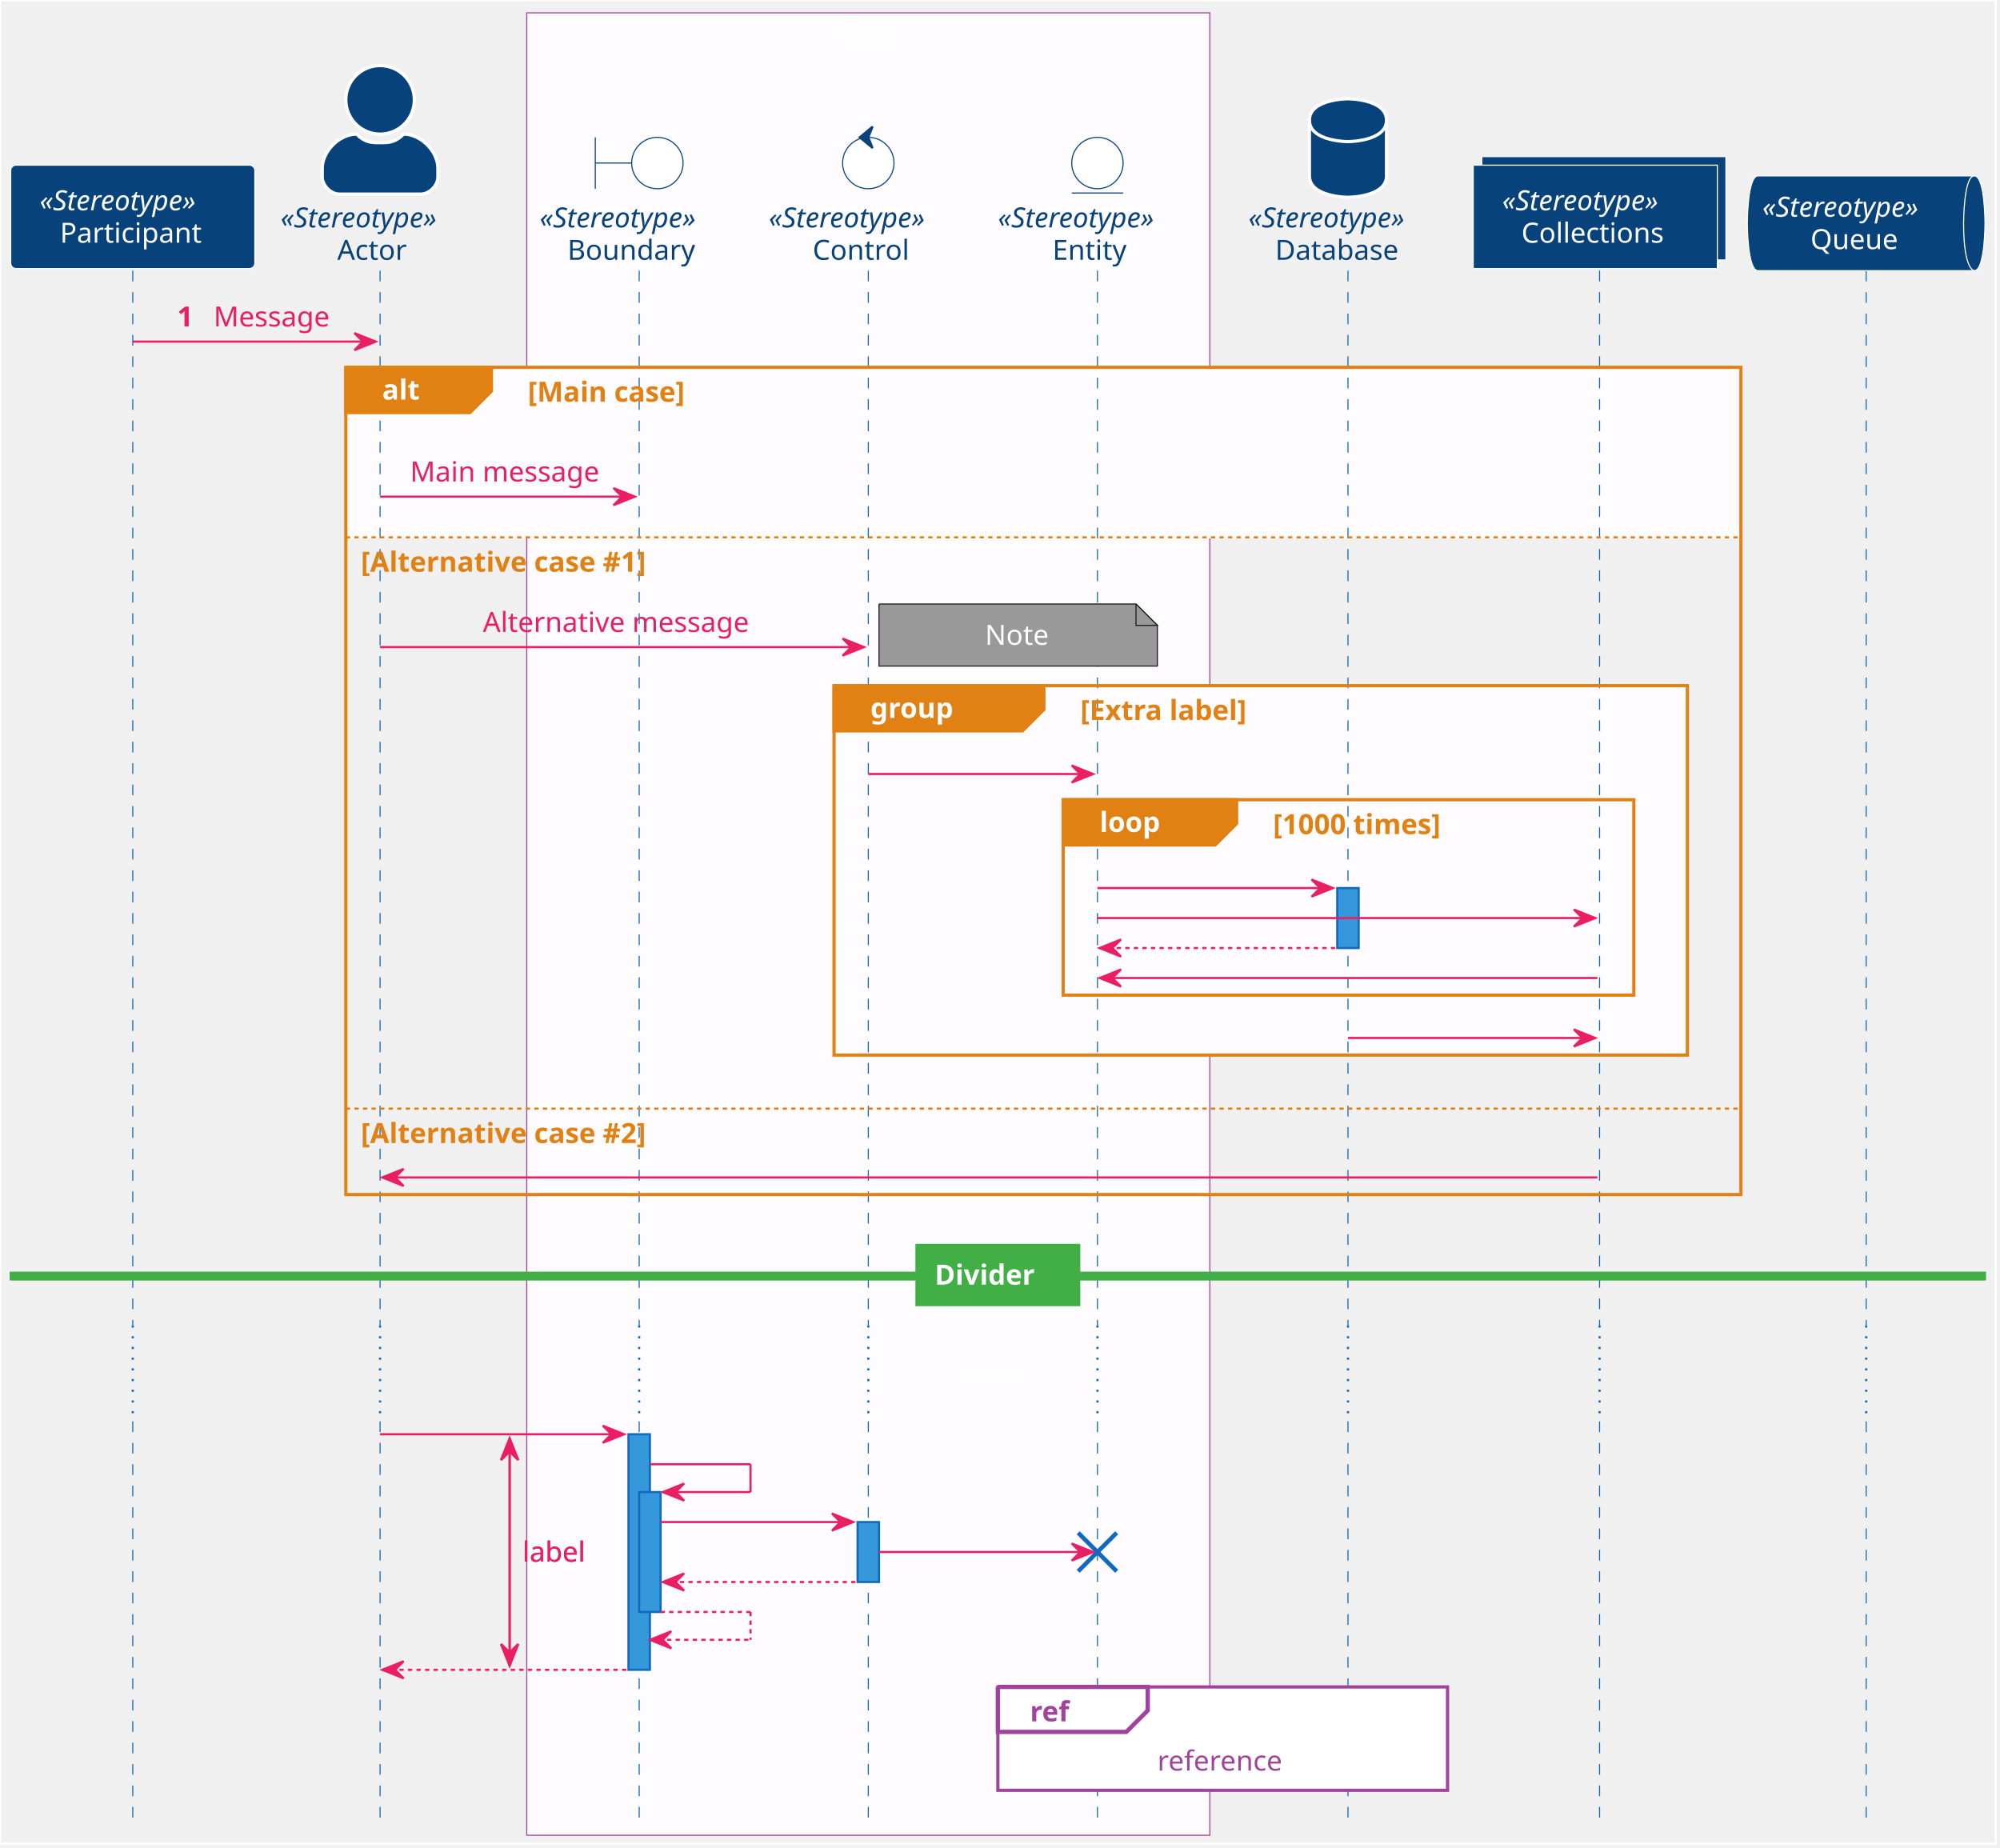
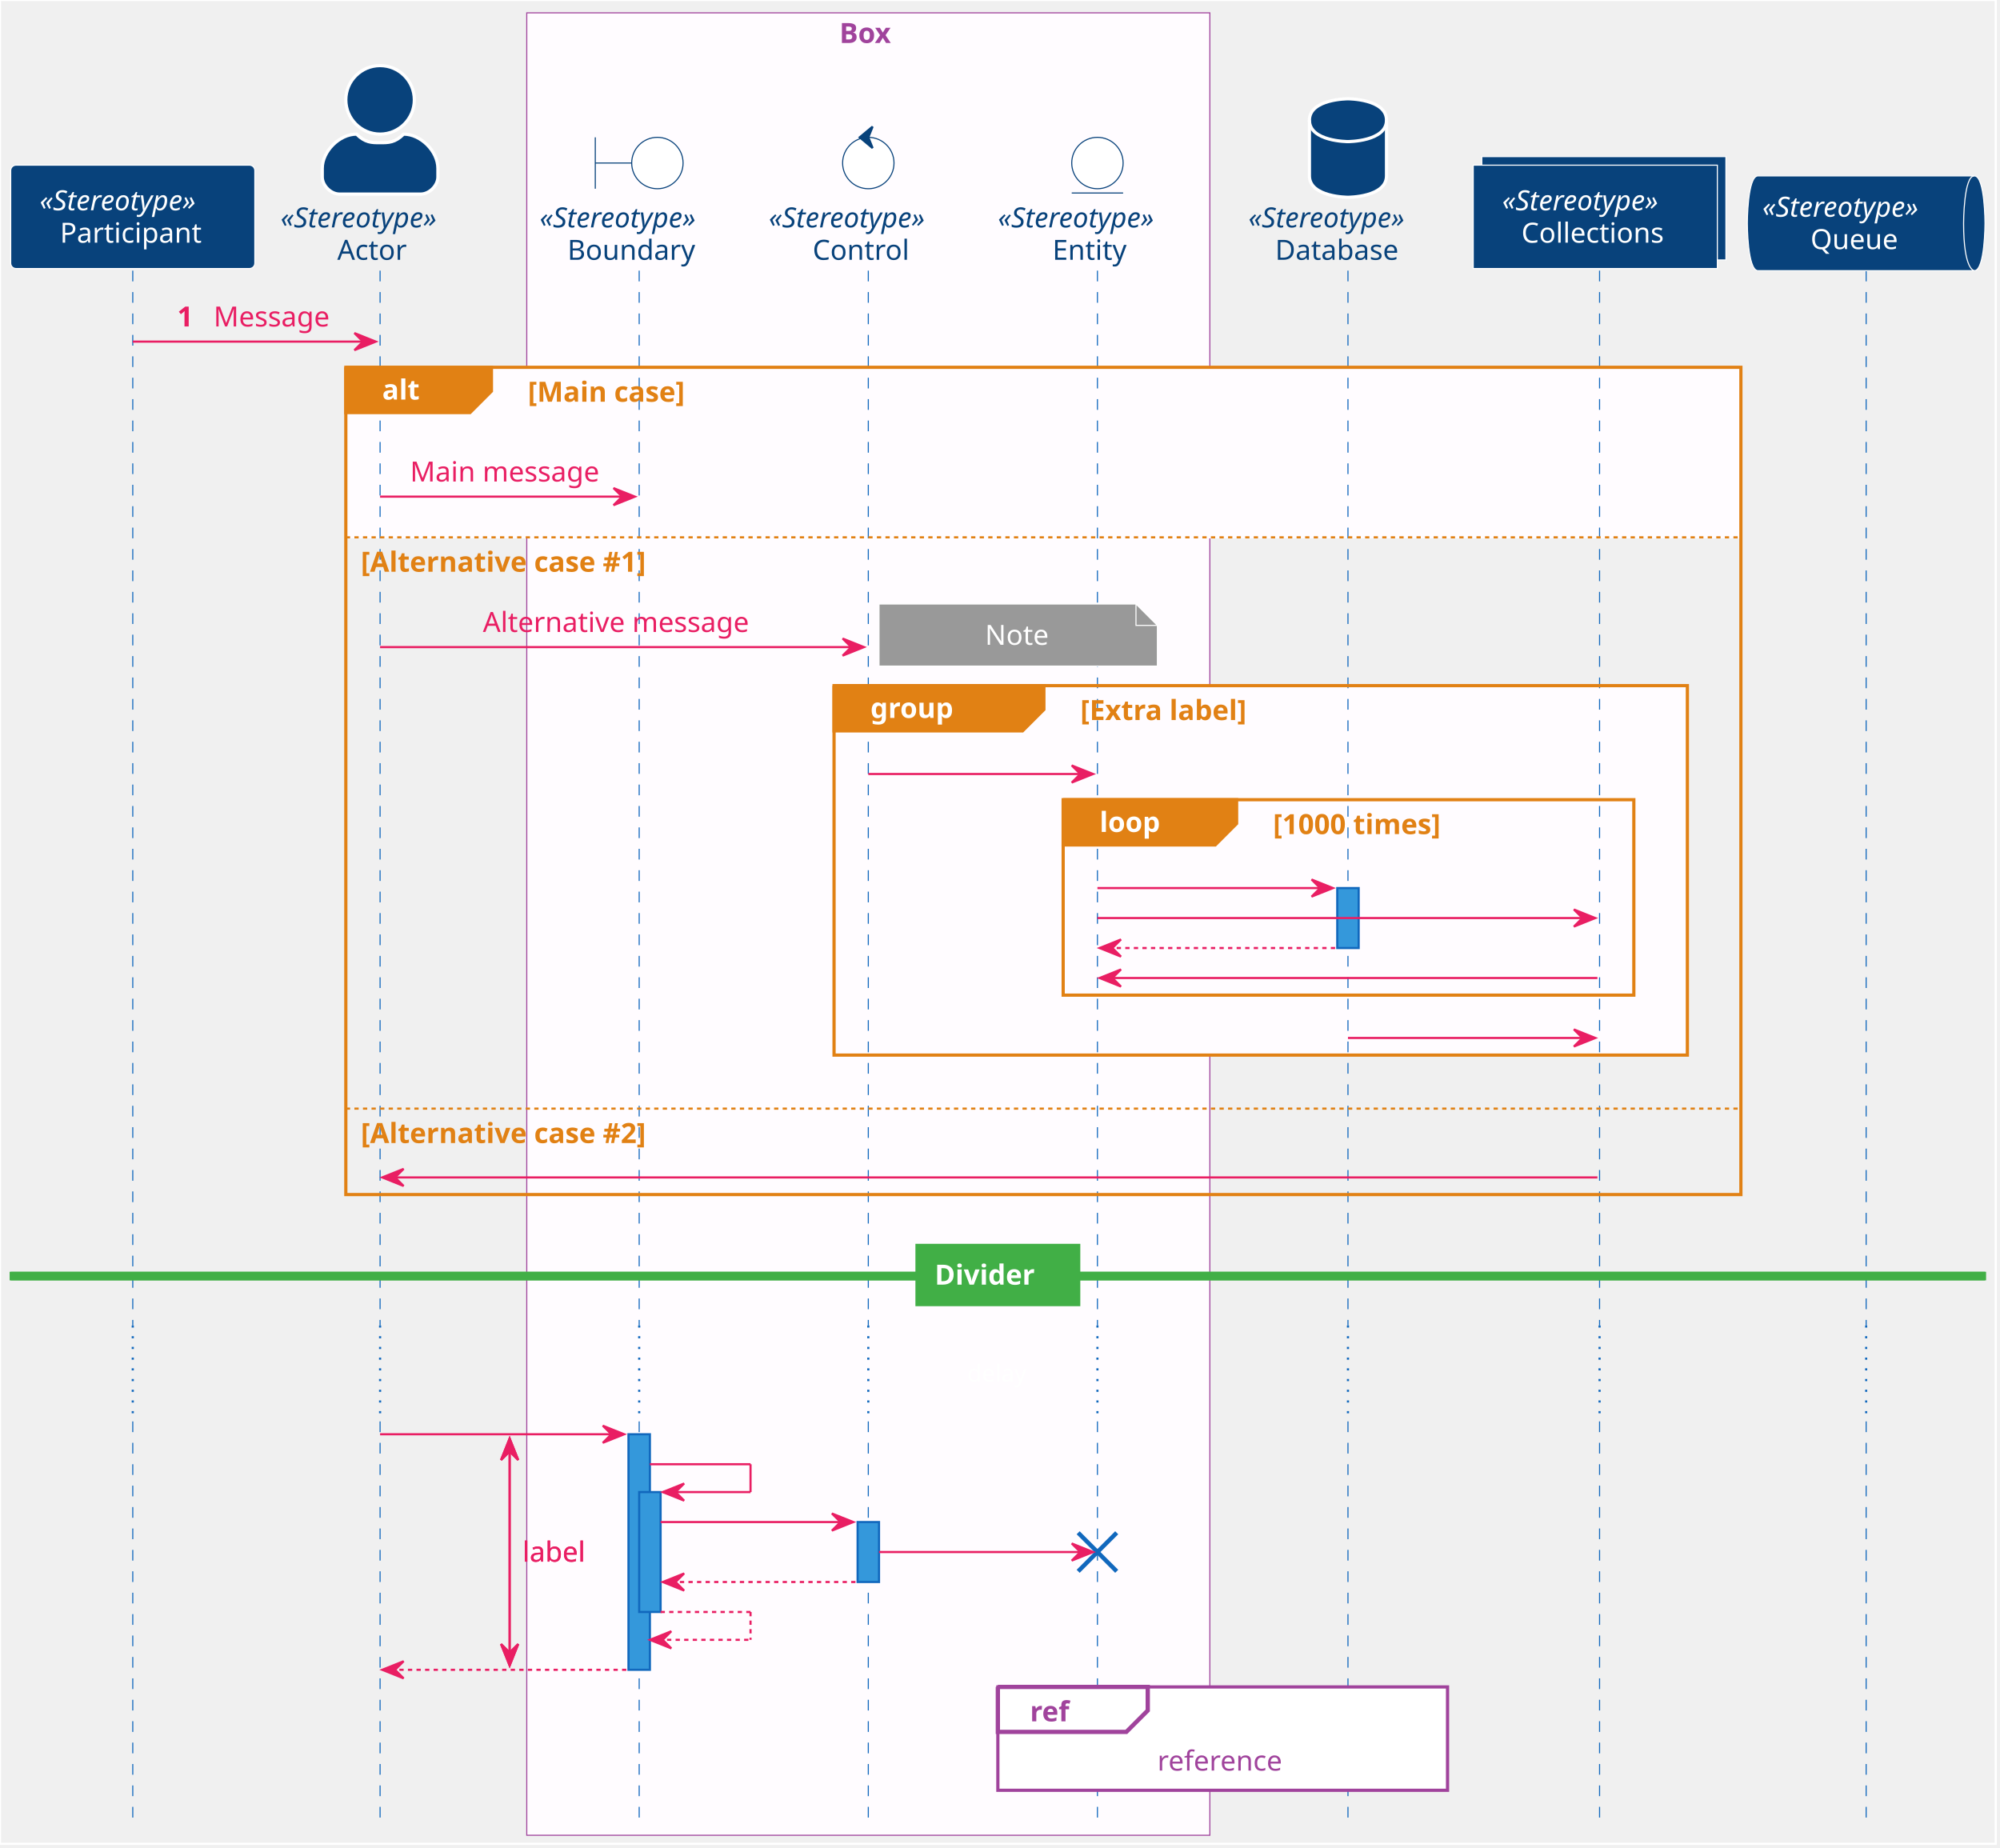
<svg xmlns="http://www.w3.org/2000/svg" contentStyleType="text/css" height="863px" preserveAspectRatio="none" style="width:934px;height:863px;" version="1.1" viewBox="0 0 934 863" width="934px" zoomAndPan="magnify">
  <defs />
  <g>
    <rect fill="none" height="861.062" style="stroke:#FFFFFF;stroke-width:1.0;" width="932" x="0" y="0" />
    <rect fill="#FFFCFF" height="851.062" style="stroke:#A0439C;stroke-width:0.5;" width="319" x="246" y="6" />
-     <text fill="#FFFFFF" font-family="sans-serif" font-size="13" font-weight="bold" lengthAdjust="spacing" textLength="27" x="392" y="20.067">Box</text>
+     <text fill="#A0439C" font-family="sans-serif" font-size="13" font-weight="bold" lengthAdjust="spacing" textLength="27" x="392" y="20.067">Box</text>
    <rect fill="#FFFCFF" height="79.398" style="stroke:#FFFCFF;stroke-width:1.0;" width="651.5" x="161.5" y="171.531" />
    <rect fill="#FFFCFF" height="172.531" style="stroke:#FFFCFF;stroke-width:1.0;" width="398.5" x="389.5" y="320.195" />
    <rect fill="#FFFCFF" height="91.266" style="stroke:#FFFCFF;stroke-width:1.0;" width="266.5" x="496.5" y="373.461" />
    <line style="stroke:#E91E63;stroke-width:1.0;" x1="238" x2="238" y1="671.797" y2="777.797" />
    <polygon fill="#E91E63" points="234,681.797,238,671.797,242,681.797,238,677.797" style="stroke:#E91E63;stroke-width:1.0;" />
    <polygon fill="#E91E63" points="234,767.797,238,777.797,242,767.797,238,771.797" style="stroke:#E91E63;stroke-width:1.0;" />
    <text fill="#E91E63" font-family="sans-serif" font-size="13" lengthAdjust="spacing" textLength="30" x="244" y="729.297">label</text>
    <line style="stroke:#1168BD;stroke-width:0.5;stroke-dasharray:5.0,5.0;" x1="62" x2="62" y1="126.398" y2="618.992" />
    <line style="stroke:#1168BD;stroke-width:1.0;stroke-dasharray:1.0,4.0;" x1="62" x2="62" y1="618.992" y2="663.797" />
    <line style="stroke:#1168BD;stroke-width:0.5;stroke-dasharray:5.0,5.0;" x1="62" x2="62" y1="663.797" y2="851.062" />
    <line style="stroke:#1168BD;stroke-width:0.5;stroke-dasharray:5.0,5.0;" x1="177.5" x2="177.5" y1="126.398" y2="618.992" />
    <line style="stroke:#1168BD;stroke-width:1.0;stroke-dasharray:1.0,4.0;" x1="177.5" x2="177.5" y1="618.992" y2="663.797" />
    <line style="stroke:#1168BD;stroke-width:0.5;stroke-dasharray:5.0,5.0;" x1="177.5" x2="177.5" y1="663.797" y2="851.062" />
    <line style="stroke:#1168BD;stroke-width:0.5;stroke-dasharray:5.0,5.0;" x1="298.5" x2="298.5" y1="126.398" y2="618.992" />
    <line style="stroke:#1168BD;stroke-width:1.0;stroke-dasharray:1.0,4.0;" x1="298.5" x2="298.5" y1="618.992" y2="663.797" />
    <line style="stroke:#1168BD;stroke-width:0.5;stroke-dasharray:5.0,5.0;" x1="298.5" x2="298.5" y1="663.797" y2="851.062" />
    <rect fill="#3498DB" height="110" style="stroke:#1168BD;stroke-width:1.0;" width="10" x="293.5" y="669.797" />
    <rect fill="#3498DB" height="56" style="stroke:#1168BD;stroke-width:1.0;" width="10" x="298.5" y="696.797" />
    <line style="stroke:#1168BD;stroke-width:0.5;stroke-dasharray:5.0,5.0;" x1="405.5" x2="405.5" y1="126.398" y2="618.992" />
    <line style="stroke:#1168BD;stroke-width:1.0;stroke-dasharray:1.0,4.0;" x1="405.5" x2="405.5" y1="618.992" y2="663.797" />
    <line style="stroke:#1168BD;stroke-width:0.5;stroke-dasharray:5.0,5.0;" x1="405.5" x2="405.5" y1="663.797" y2="851.062" />
    <rect fill="#3498DB" height="28" style="stroke:#1168BD;stroke-width:1.0;" width="10" x="400.5" y="710.797" />
    <line style="stroke:#1168BD;stroke-width:0.5;stroke-dasharray:5.0,5.0;" x1="512.5" x2="512.5" y1="126.398" y2="618.992" />
    <line style="stroke:#1168BD;stroke-width:1.0;stroke-dasharray:1.0,4.0;" x1="512.5" x2="512.5" y1="618.992" y2="663.797" />
    <line style="stroke:#1168BD;stroke-width:0.5;stroke-dasharray:5.0,5.0;" x1="512.5" x2="512.5" y1="663.797" y2="851.062" />
    <line style="stroke:#1168BD;stroke-width:2.0;" x1="503.5" x2="521.5" y1="715.797" y2="733.797" />
    <line style="stroke:#1168BD;stroke-width:2.0;" x1="503.5" x2="521.5" y1="733.797" y2="715.797" />
    <line style="stroke:#1168BD;stroke-width:0.5;stroke-dasharray:5.0,5.0;" x1="629.5" x2="629.5" y1="126.398" y2="618.992" />
    <line style="stroke:#1168BD;stroke-width:1.0;stroke-dasharray:1.0,4.0;" x1="629.5" x2="629.5" y1="618.992" y2="663.797" />
    <line style="stroke:#1168BD;stroke-width:0.5;stroke-dasharray:5.0,5.0;" x1="629.5" x2="629.5" y1="663.797" y2="851.062" />
    <rect fill="#3498DB" height="28" style="stroke:#1168BD;stroke-width:1.0;" width="10" x="624.5" y="414.727" />
    <line style="stroke:#1168BD;stroke-width:0.5;stroke-dasharray:5.0,5.0;" x1="747" x2="747" y1="126.398" y2="618.992" />
    <line style="stroke:#1168BD;stroke-width:1.0;stroke-dasharray:1.0,4.0;" x1="747" x2="747" y1="618.992" y2="663.797" />
    <line style="stroke:#1168BD;stroke-width:0.5;stroke-dasharray:5.0,5.0;" x1="747" x2="747" y1="663.797" y2="851.062" />
    <line style="stroke:#1168BD;stroke-width:0.5;stroke-dasharray:5.0,5.0;" x1="871.5" x2="871.5" y1="126.398" y2="618.992" />
    <line style="stroke:#1168BD;stroke-width:1.0;stroke-dasharray:1.0,4.0;" x1="871.5" x2="871.5" y1="618.992" y2="663.797" />
    <line style="stroke:#1168BD;stroke-width:0.5;stroke-dasharray:5.0,5.0;" x1="871.5" x2="871.5" y1="663.797" y2="851.062" />
    <rect fill="#08427B" height="48.266" rx="2.5" ry="2.5" style="stroke:#FFFFFF;stroke-width:0.5;" width="114" x="5" y="77.133" />
    <text fill="#FFFFFF" font-family="sans-serif" font-size="13" font-style="italic" lengthAdjust="spacing" textLength="87" x="18.5" y="98.2">«Stereotype»</text>
    <text fill="#FFFFFF" font-family="sans-serif" font-size="13" lengthAdjust="spacing" textLength="68" x="28" y="113.332">Participant</text>
    <text fill="#08427B" font-family="sans-serif" font-size="13" font-style="italic" lengthAdjust="spacing" textLength="87" x="131" y="106.2">«Stereotype»</text>
    <text fill="#08427B" font-family="sans-serif" font-size="13" lengthAdjust="spacing" textLength="34" x="157.5" y="121.332">Actor</text>
    <ellipse cx="177.5" cy="46.633" fill="#08427B" rx="16" ry="16" style="stroke:#FFFFFF;stroke-width:1.5;" />
    <path d="M177.5,66.633 C181.5,66.633 184.5,66.633 188.5,62.633 C196.5,62.633 204.5,70.633 204.5,78.633 L204.5,82.633 C204.5,86.633 200.5,90.633 196.5,90.633 L158.5,90.633 C154.5,90.633 150.5,86.633 150.5,82.633 L150.5,78.633 C150.5,70.633 158.5,62.633 166.5,62.633 C170.5,66.633 173.5,66.633 177.5,66.633 " fill="#08427B" style="stroke:#FFFFFF;stroke-width:1.5;" />
    <text fill="#08427B" font-family="sans-serif" font-size="13" font-style="italic" lengthAdjust="spacing" textLength="87" x="252" y="106.2">«Stereotype»</text>
    <text fill="#08427B" font-family="sans-serif" font-size="13" lengthAdjust="spacing" textLength="61" x="265" y="121.332">Boundary</text>
    <path d="M278,64.133 L278,88.133 M278,76.133 L295,76.133 " fill="none" style="stroke:#08427B;stroke-width:0.5;" />
    <ellipse cx="307" cy="76.133" fill="#FFFFFF" rx="12" ry="12" style="stroke:#08427B;stroke-width:0.5;" />
    <text fill="#08427B" font-family="sans-serif" font-size="13" font-style="italic" lengthAdjust="spacing" textLength="87" x="359" y="106.2">«Stereotype»</text>
    <text fill="#08427B" font-family="sans-serif" font-size="13" lengthAdjust="spacing" textLength="46" x="379.5" y="121.332">Control</text>
    <ellipse cx="405.5" cy="76.133" fill="#FFFFFF" rx="12" ry="12" style="stroke:#08427B;stroke-width:0.5;" />
    <polygon fill="#08427B" points="401.5,64.133,407.5,59.133,405.5,64.133,407.5,69.133,401.5,64.133" style="stroke:#08427B;stroke-width:1.0;" />
    <text fill="#08427B" font-family="sans-serif" font-size="13" font-style="italic" lengthAdjust="spacing" textLength="87" x="466" y="106.2">«Stereotype»</text>
    <text fill="#08427B" font-family="sans-serif" font-size="13" lengthAdjust="spacing" textLength="36" x="491.5" y="121.332">Entity</text>
    <ellipse cx="512.5" cy="76.133" fill="#FFFFFF" rx="12" ry="12" style="stroke:#08427B;stroke-width:0.5;" />
    <line style="stroke:#08427B;stroke-width:0.5;" x1="500.5" x2="524.5" y1="90.133" y2="90.133" />
    <text fill="#08427B" font-family="sans-serif" font-size="13" font-style="italic" lengthAdjust="spacing" textLength="87" x="583" y="106.2">«Stereotype»</text>
    <text fill="#08427B" font-family="sans-serif" font-size="13" lengthAdjust="spacing" textLength="62" x="595.5" y="121.332">Database</text>
    <path d="M611.5,56.133 C611.5,46.133 629.5,46.133 629.5,46.133 C629.5,46.133 647.5,46.133 647.5,56.133 L647.5,82.133 C647.5,92.133 629.5,92.133 629.5,92.133 C629.5,92.133 611.5,92.133 611.5,82.133 L611.5,56.133 " fill="#08427B" style="stroke:#FFFFFF;stroke-width:1.5;" />
    <path d="M611.5,56.133 C611.5,66.133 629.5,66.133 629.5,66.133 C629.5,66.133 647.5,66.133 647.5,56.133 " fill="none" style="stroke:#FFFFFF;stroke-width:1.5;" />
    <rect fill="#08427B" height="48.266" style="stroke:#FFFFFF;stroke-width:0.5;" width="114" x="692" y="73.133" />
    <rect fill="#08427B" height="48.266" style="stroke:#FFFFFF;stroke-width:0.5;" width="114" x="688" y="77.133" />
    <text fill="#FFFFFF" font-family="sans-serif" font-size="13" font-style="italic" lengthAdjust="spacing" textLength="87" x="701.5" y="98.2">«Stereotype»</text>
    <text fill="#FFFFFF" font-family="sans-serif" font-size="13" lengthAdjust="spacing" textLength="69" x="710.5" y="113.332">Collections</text>
    <path d="M821,82.133 L922,82.133 C927,82.133 927,104.266 927,104.266 C927,104.266 927,126.398 922,126.398 L821,126.398 C816,126.398 816,104.266 816,104.266 C816,104.266 816,82.133 821,82.133 " fill="#08427B" style="stroke:#FFFFFF;stroke-width:0.5;" />
    <path d="M922,82.133 C917,82.133 917,104.266 917,104.266 C917,126.398 922,126.398 922,126.398 " fill="none" style="stroke:#FFFFFF;stroke-width:0.5;" />
    <text fill="#FFFFFF" font-family="sans-serif" font-size="13" font-style="italic" lengthAdjust="spacing" textLength="87" x="823" y="101.2">«Stereotype»</text>
    <text fill="#FFFFFF" font-family="sans-serif" font-size="13" lengthAdjust="spacing" textLength="42" x="845.5" y="116.332">Queue</text>
    <polygon fill="#E91E63" points="165.5,155.531,175.5,159.531,165.5,163.531,169.5,159.531" style="stroke:#E91E63;stroke-width:1.0;" />
    <line style="stroke:#E91E63;stroke-width:1.0;" x1="62" x2="171.5" y1="159.531" y2="159.531" />
    <text fill="#E91E63" font-family="sans-serif" font-size="13" font-weight="bold" lengthAdjust="spacing" textLength="9" x="82.75" y="152.465">1</text>
    <text fill="#E91E63" font-family="sans-serif" font-size="13" lengthAdjust="spacing" textLength="57" x="99.75" y="152.465">Message</text>
    <path d="M161.5,171.531 L229.5,171.531 L229.5,182.664 L219.5,192.664 L161.5,192.664 L161.5,171.531 " fill="#E18114" style="stroke:#E18114;stroke-width:1.5;" />
    <rect fill="none" height="386.328" style="stroke:#E18114;stroke-width:1.5;" width="651.5" x="161.5" y="171.531" />
    <text fill="#FFFFFF" font-family="sans-serif" font-size="13" font-weight="bold" lengthAdjust="spacing" textLength="19" x="178.5" y="186.598">alt</text>
    <text fill="#E18114" font-family="sans-serif" font-size="13" font-weight="bold" lengthAdjust="spacing" textLength="86" x="246.5" y="187.598">[Main case]</text>
    <line style="stroke:#E18114;stroke-width:1.0;stroke-dasharray:2.0,2.0;" x1="161.5" x2="813" y1="250.93" y2="250.93" />
    <text fill="#E18114" font-family="sans-serif" font-size="13" font-weight="bold" lengthAdjust="spacing" textLength="156" x="168.5" y="266.997">[Alternative case #1]</text>
    <line style="stroke:#E18114;stroke-width:1.0;stroke-dasharray:2.0,2.0;" x1="161.5" x2="813" y1="517.727" y2="517.727" />
    <text fill="#E18114" font-family="sans-serif" font-size="13" font-weight="bold" lengthAdjust="spacing" textLength="156" x="168.5" y="533.793">[Alternative case #2]</text>
    <polygon fill="#E91E63" points="286.5,227.93,296.5,231.93,286.5,235.93,290.5,231.93" style="stroke:#E91E63;stroke-width:1.0;" />
    <line style="stroke:#E91E63;stroke-width:1.0;" x1="177.5" x2="292.5" y1="231.93" y2="231.93" />
    <text fill="#E91E63" font-family="sans-serif" font-size="13" lengthAdjust="spacing" textLength="93" x="191.5" y="224.864">Main message</text>
    <polygon fill="#E91E63" points="393.5,298.195,403.5,302.195,393.5,306.195,397.5,302.195" style="stroke:#E91E63;stroke-width:1.0;" />
    <line style="stroke:#E91E63;stroke-width:1.0;" x1="177.5" x2="399.5" y1="302.195" y2="302.195" />
    <text fill="#E91E63" font-family="sans-serif" font-size="13" lengthAdjust="spacing" textLength="132" x="225.5" y="295.129">Alternative message</text>
-     <path d="M410.5,282.062 L410.5,311.062 L540.5,311.062 L540.5,292.062 L530.5,282.062 L410.5,282.062 " fill="#999999" style="stroke:#181818;stroke-width:0.5;" />
-     <path d="M530.5,282.062 L530.5,292.062 L540.5,292.062 L530.5,282.062 " fill="#999999" style="stroke:#181818;stroke-width:0.5;" />
+     <path d="M410.5,282.062 L410.5,311.062 L540.5,311.062 L540.5,292.062 L530.5,282.062 L410.5,282.062 " fill="#999999" style="stroke:#FFFFFF;stroke-width:0.5;" />
+     <path d="M530.5,282.062 L530.5,292.062 L540.5,292.062 L530.5,282.062 " fill="#999999" style="stroke:#FFFFFF;stroke-width:0.5;" />
    <text fill="#FFFFFF" font-family="sans-serif" font-size="13" lengthAdjust="spacing" textLength="31" x="460" y="301.129">Note</text>
    <path d="M389.5,320.195 L487.5,320.195 L487.5,331.328 L477.5,341.328 L389.5,341.328 L389.5,320.195 " fill="#E18114" style="stroke:#E18114;stroke-width:1.5;" />
    <rect fill="none" height="172.531" style="stroke:#E18114;stroke-width:1.5;" width="398.5" x="389.5" y="320.195" />
    <text fill="#FFFFFF" font-family="sans-serif" font-size="13" font-weight="bold" lengthAdjust="spacing" textLength="44" x="406.5" y="335.262">group</text>
    <text fill="#E18114" font-family="sans-serif" font-size="13" font-weight="bold" lengthAdjust="spacing" textLength="91" x="504.5" y="336.262">[Extra label]</text>
    <polygon fill="#E91E63" points="500.5,357.461,510.5,361.461,500.5,365.461,504.5,361.461" style="stroke:#E91E63;stroke-width:1.0;" />
    <line style="stroke:#E91E63;stroke-width:1.0;" x1="405.5" x2="506.5" y1="361.461" y2="361.461" />
    <path d="M496.5,373.461 L577.5,373.461 L577.5,384.594 L567.5,394.594 L496.5,394.594 L496.5,373.461 " fill="#E18114" style="stroke:#E18114;stroke-width:1.5;" />
    <rect fill="none" height="91.266" style="stroke:#E18114;stroke-width:1.5;" width="266.5" x="496.5" y="373.461" />
    <text fill="#FFFFFF" font-family="sans-serif" font-size="13" font-weight="bold" lengthAdjust="spacing" textLength="32" x="513.5" y="388.528">loop</text>
    <text fill="#E18114" font-family="sans-serif" font-size="13" font-weight="bold" lengthAdjust="spacing" textLength="94" x="594.5" y="389.528">[1000 times]</text>
    <polygon fill="#E91E63" points="612.5,410.727,622.5,414.727,612.5,418.727,616.5,414.727" style="stroke:#E91E63;stroke-width:1.0;" />
    <line style="stroke:#E91E63;stroke-width:1.0;" x1="512.5" x2="618.5" y1="414.727" y2="414.727" />
    <polygon fill="#E91E63" points="735,424.727,745,428.727,735,432.727,739,428.727" style="stroke:#E91E63;stroke-width:1.0;" />
    <line style="stroke:#E91E63;stroke-width:1.0;" x1="512.5" x2="741" y1="428.727" y2="428.727" />
    <polygon fill="#E91E63" points="523.5,438.727,513.5,442.727,523.5,446.727,519.5,442.727" style="stroke:#E91E63;stroke-width:1.0;" />
    <line style="stroke:#E91E63;stroke-width:1.0;stroke-dasharray:2.0,2.0;" x1="517.5" x2="623.5" y1="442.727" y2="442.727" />
    <polygon fill="#E91E63" points="523.5,452.727,513.5,456.727,523.5,460.727,519.5,456.727" style="stroke:#E91E63;stroke-width:1.0;" />
    <line style="stroke:#E91E63;stroke-width:1.0;" x1="517.5" x2="746" y1="456.727" y2="456.727" />
    <polygon fill="#E91E63" points="735,480.727,745,484.727,735,488.727,739,484.727" style="stroke:#E91E63;stroke-width:1.0;" />
    <line style="stroke:#E91E63;stroke-width:1.0;" x1="629.5" x2="741" y1="484.727" y2="484.727" />
    <polygon fill="#E91E63" points="188.5,545.859,178.5,549.859,188.5,553.859,184.5,549.859" style="stroke:#E91E63;stroke-width:1.0;" />
    <line style="stroke:#E91E63;stroke-width:1.0;" x1="182.5" x2="746" y1="549.859" y2="549.859" />
    <rect fill="#41AF46" height="3" style="stroke:#41AF46;stroke-width:1.0;" width="922" x="5" y="594.426" />
    <line style="stroke:#41AF46;stroke-width:1.0;" x1="5" x2="927" y1="594.426" y2="594.426" />
    <line style="stroke:#41AF46;stroke-width:1.0;" x1="5" x2="927" y1="597.426" y2="597.426" />
    <rect fill="#41AF46" height="27.133" style="stroke:#41AF46;stroke-width:2.0;" width="75" x="428.5" y="581.859" />
    <text fill="#FFFFFF" font-family="sans-serif" font-size="13" font-weight="bold" lengthAdjust="spacing" textLength="52" x="436.5" y="599.926">Divider</text>
    <text fill="#FFFFFF" font-family="sans-serif" font-size="11" lengthAdjust="spacing" textLength="30" x="451.75" y="645.203">delay</text>
    <polygon fill="#E91E63" points="281.5,665.797,291.5,669.797,281.5,673.797,285.5,669.797" style="stroke:#E91E63;stroke-width:1.0;" />
    <line style="stroke:#E91E63;stroke-width:1.0;" x1="177.5" x2="287.5" y1="669.797" y2="669.797" />
    <line style="stroke:#E91E63;stroke-width:1.0;" x1="303.5" x2="350.5" y1="683.797" y2="683.797" />
    <line style="stroke:#E91E63;stroke-width:1.0;" x1="350.5" x2="350.5" y1="683.797" y2="696.797" />
    <line style="stroke:#E91E63;stroke-width:1.0;" x1="309.5" x2="350.5" y1="696.797" y2="696.797" />
    <polygon fill="#E91E63" points="319.5,692.797,309.5,696.797,319.5,700.797,315.5,696.797" style="stroke:#E91E63;stroke-width:1.0;" />
    <polygon fill="#E91E63" points="388.5,706.797,398.5,710.797,388.5,714.797,392.5,710.797" style="stroke:#E91E63;stroke-width:1.0;" />
    <line style="stroke:#E91E63;stroke-width:1.0;" x1="308.5" x2="394.5" y1="710.797" y2="710.797" />
    <polygon fill="#E91E63" points="500.5,720.797,510.5,724.797,500.5,728.797,504.5,724.797" style="stroke:#E91E63;stroke-width:1.0;" />
    <line style="stroke:#E91E63;stroke-width:1.0;" x1="410.5" x2="506.5" y1="724.797" y2="724.797" />
    <polygon fill="#E91E63" points="319.5,734.797,309.5,738.797,319.5,742.797,315.5,738.797" style="stroke:#E91E63;stroke-width:1.0;" />
    <line style="stroke:#E91E63;stroke-width:1.0;stroke-dasharray:2.0,2.0;" x1="313.5" x2="399.5" y1="738.797" y2="738.797" />
    <line style="stroke:#E91E63;stroke-width:1.0;stroke-dasharray:2.0,2.0;" x1="308.5" x2="350.5" y1="752.797" y2="752.797" />
    <line style="stroke:#E91E63;stroke-width:1.0;stroke-dasharray:2.0,2.0;" x1="350.5" x2="350.5" y1="752.797" y2="765.797" />
    <line style="stroke:#E91E63;stroke-width:1.0;stroke-dasharray:2.0,2.0;" x1="303.5" x2="350.5" y1="765.797" y2="765.797" />
    <polygon fill="#E91E63" points="313.5,761.797,303.5,765.797,313.5,769.797,309.5,765.797" style="stroke:#E91E63;stroke-width:1.0;" />
    <polygon fill="#E91E63" points="188.5,775.797,178.5,779.797,188.5,783.797,184.5,779.797" style="stroke:#E91E63;stroke-width:1.0;" />
    <line style="stroke:#E91E63;stroke-width:1.0;stroke-dasharray:2.0,2.0;" x1="182.5" x2="292.5" y1="779.797" y2="779.797" />
    <rect fill="#FFFFFF" height="48.266" style="stroke:#A0439C;stroke-width:1.5;" width="210" x="466" y="787.797" />
    <path d="M466,787.797 L536,787.797 L536,798.797 L526,808.797 L466,808.797 L466,787.797 " fill="#FFFFFF" style="stroke:#A0439C;stroke-width:2.0;" />
    <text fill="#A0439C" font-family="sans-serif" font-size="13" font-weight="bold" lengthAdjust="spacing" textLength="21" x="481" y="803.864">ref</text>
    <text fill="#A0439C" font-family="sans-serif" font-size="13" lengthAdjust="spacing" textLength="61" x="540.5" y="826.864">reference</text>
    <line style="stroke:#E91E63;stroke-width:1.0;" x1="238" x2="238" y1="671.797" y2="777.797" />
    <polygon fill="#E91E63" points="234,681.797,238,671.797,242,681.797,238,677.797" style="stroke:#E91E63;stroke-width:1.0;" />
    <polygon fill="#E91E63" points="234,767.797,238,777.797,242,767.797,238,771.797" style="stroke:#E91E63;stroke-width:1.0;" />
    <text fill="#E91E63" font-family="sans-serif" font-size="13" lengthAdjust="spacing" textLength="30" x="244" y="729.297">label</text>
  </g>
</svg>
